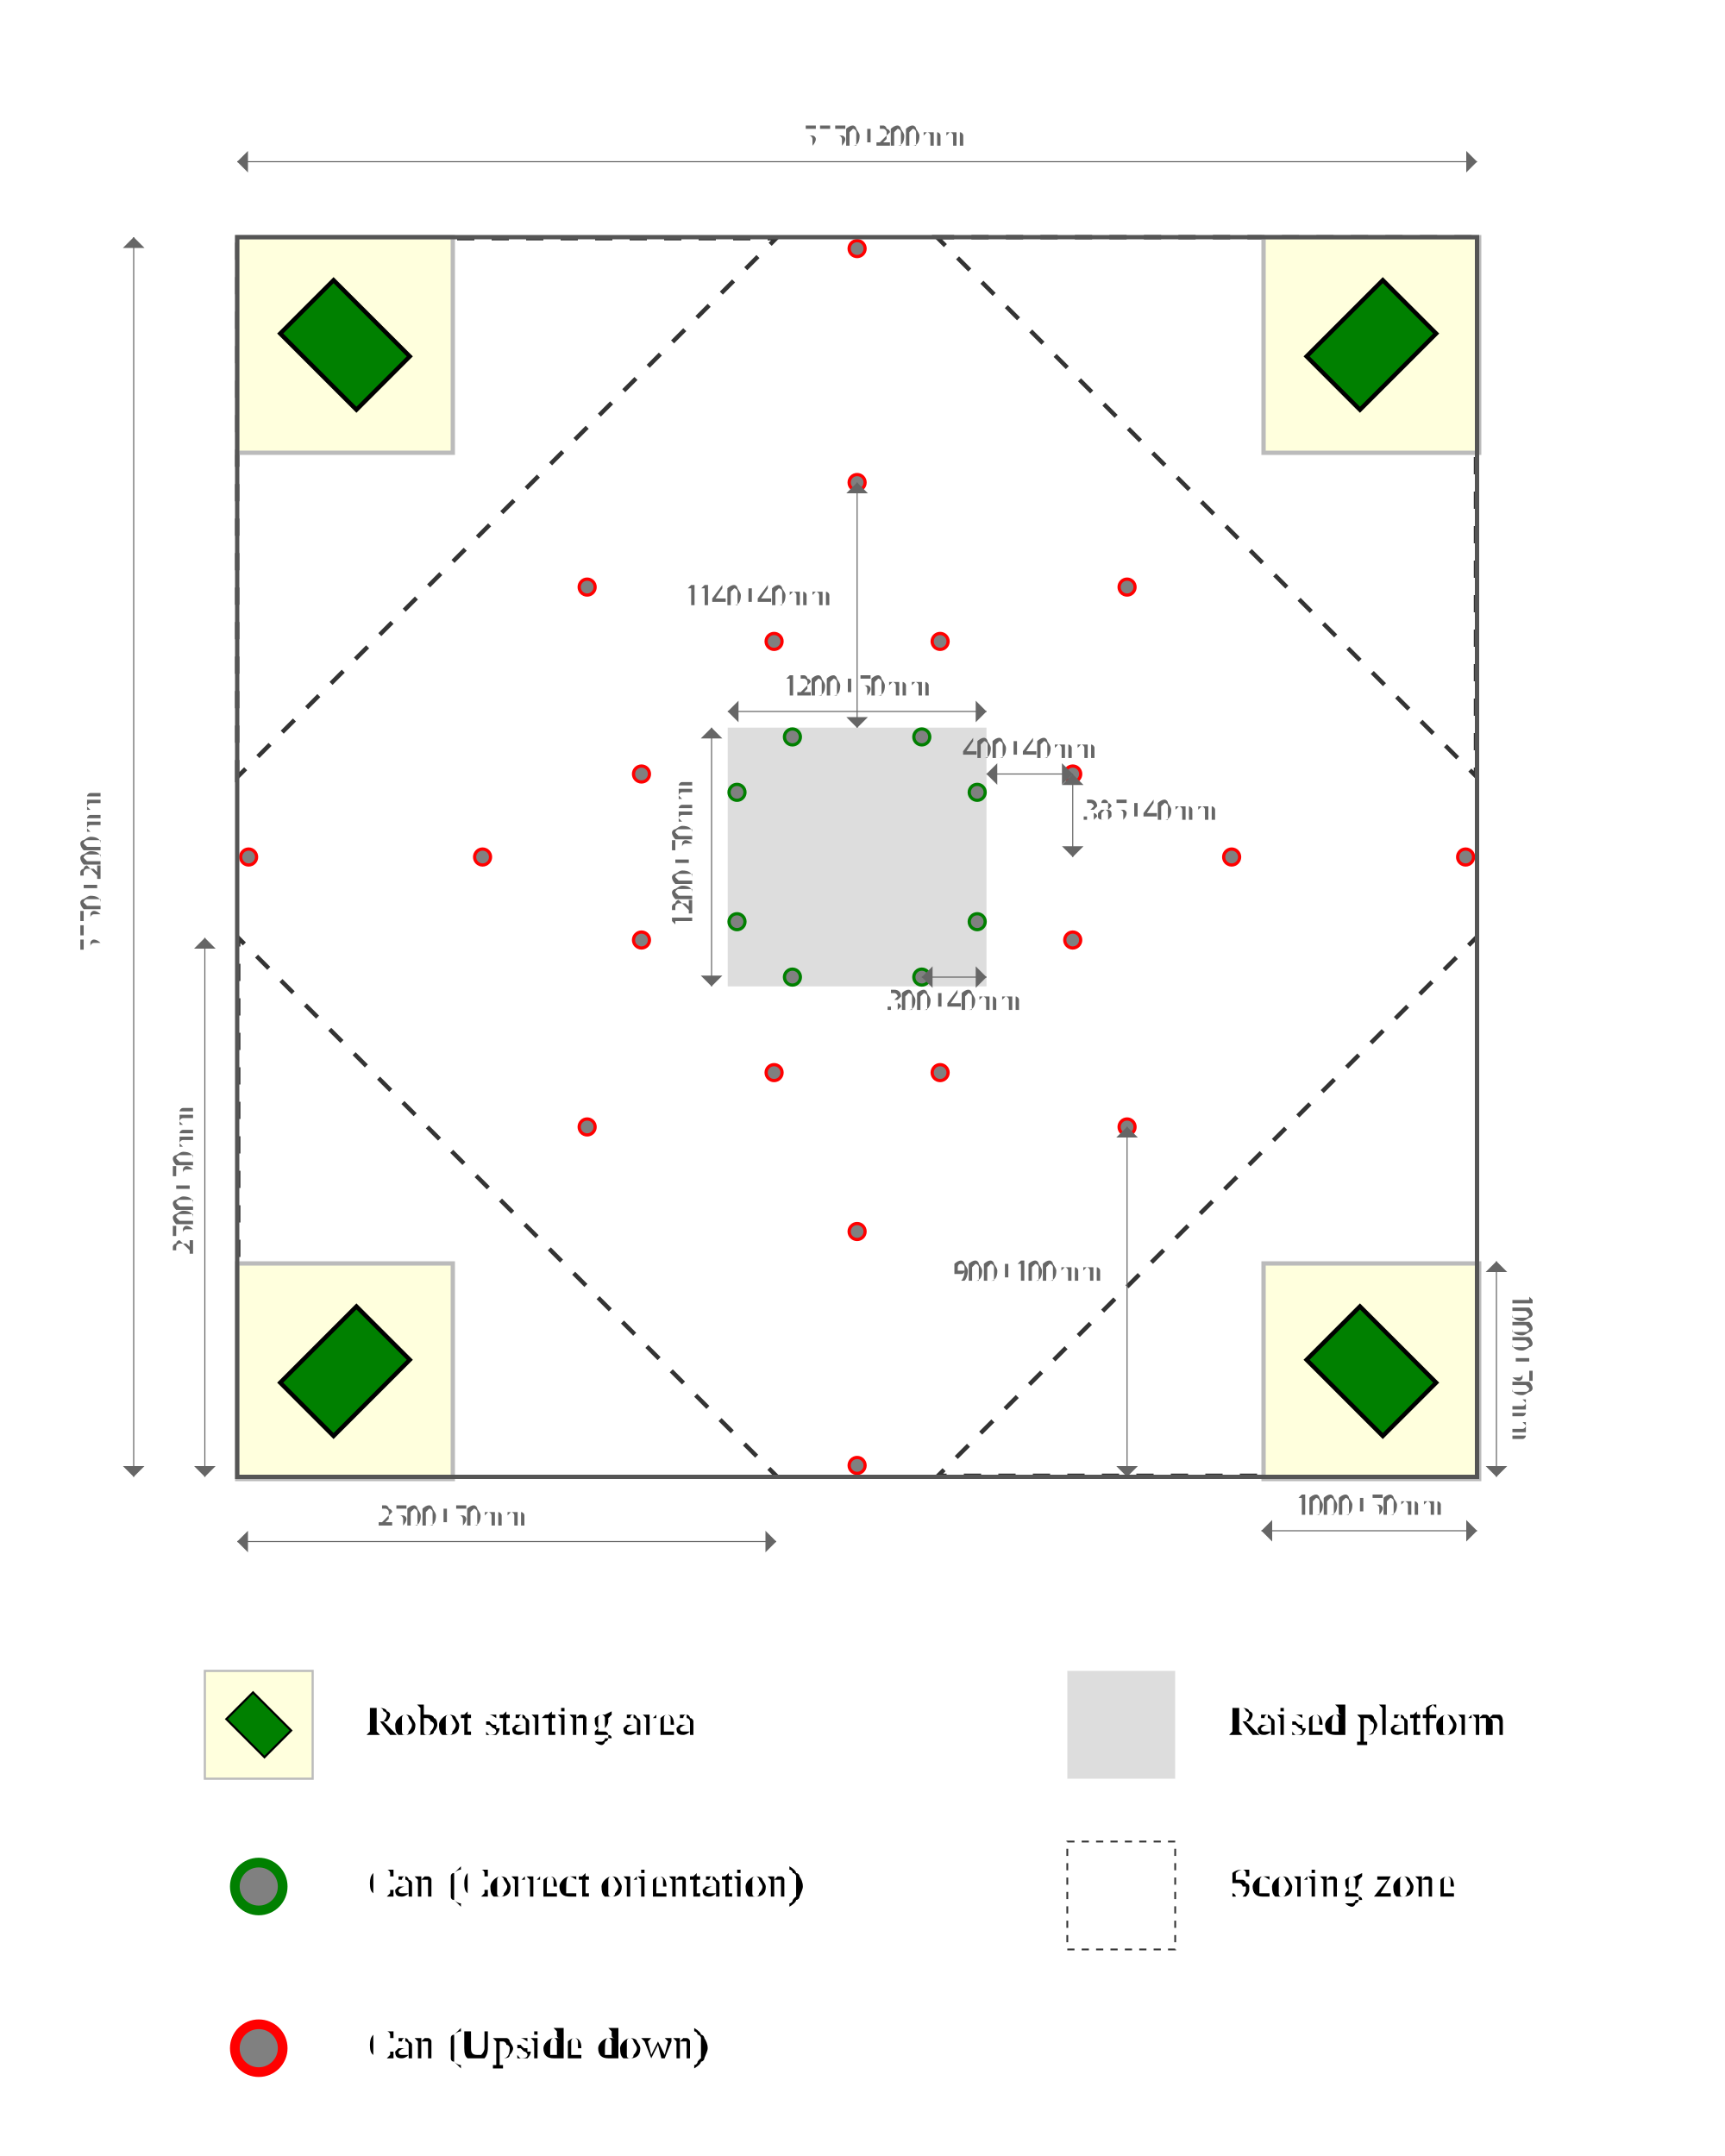
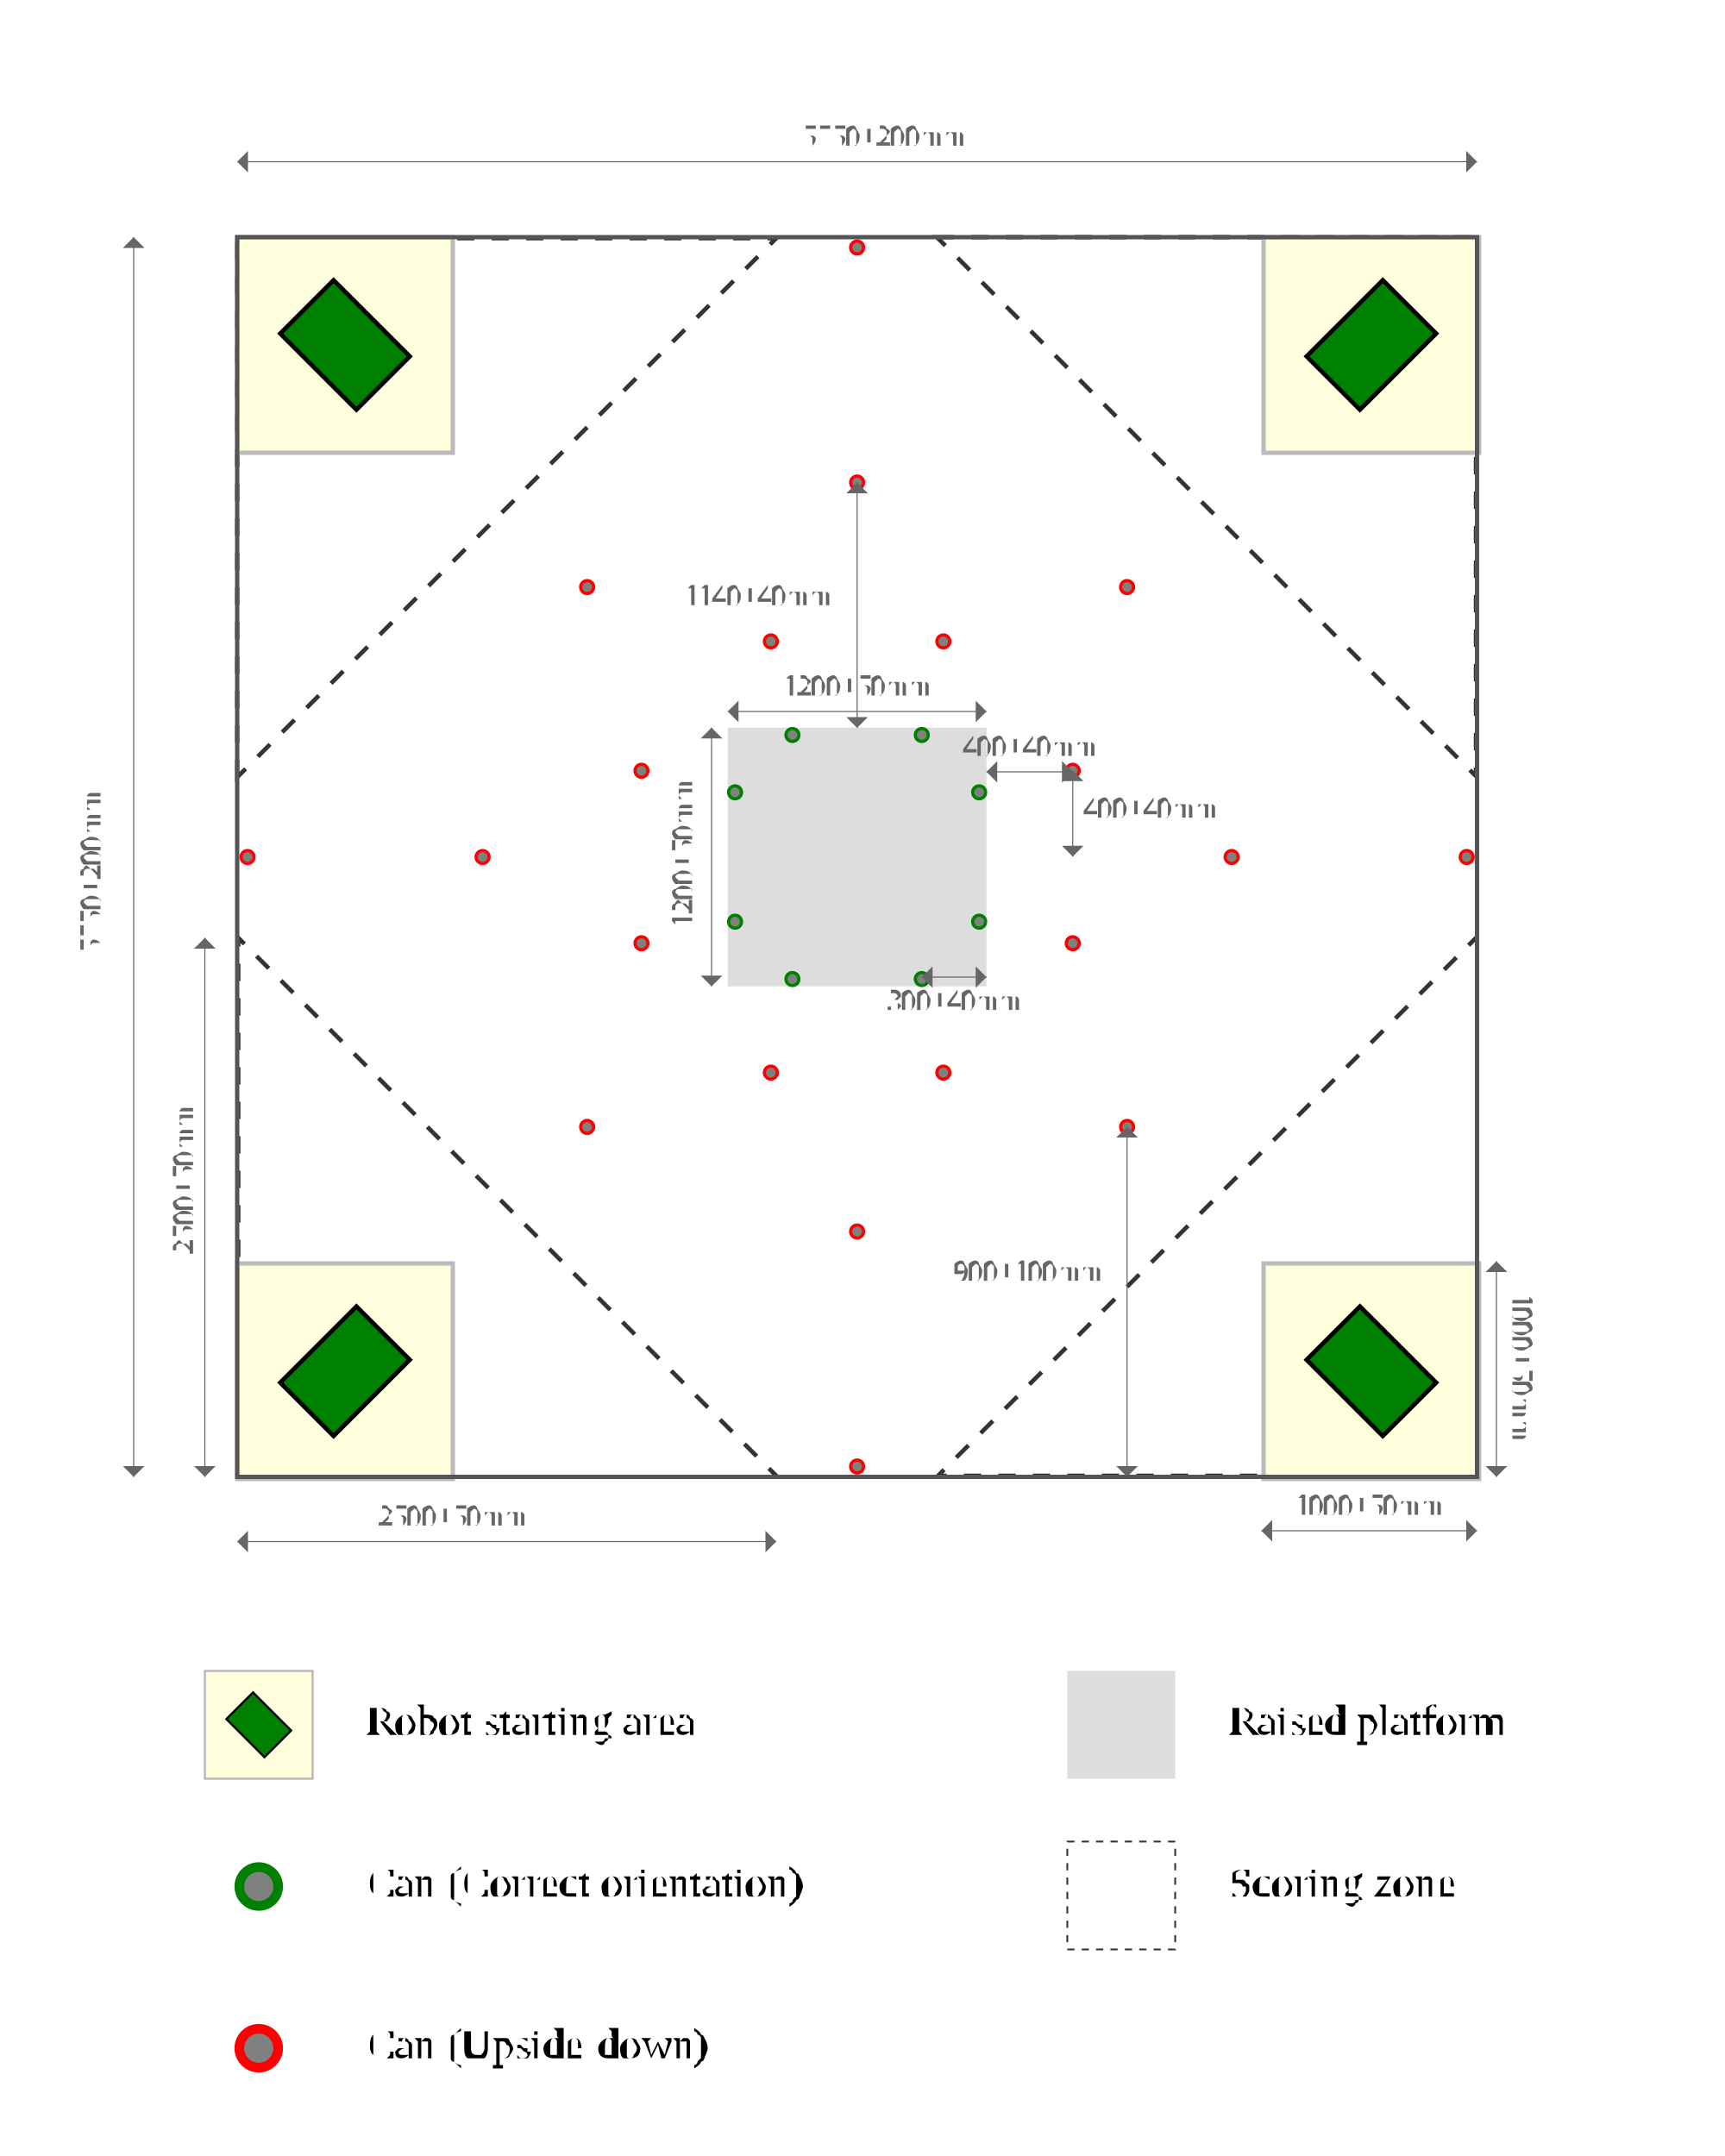
<svg xmlns="http://www.w3.org/2000/svg" xmlns:xlink="http://www.w3.org/1999/xlink" id="svg354" height="1000" width="800" version="1.1">
  <style id="style185" type="text/css">
      .arena-wall {
        fill: none;
        stroke: #555;
        stroke-width: .02;
      }
      #robot {
        fill: green;
        stroke: black;
        stroke-width: 0.02;
      }
      .platform {
        fill: #ddd;
      }
      .zone {
        stroke: #333;
        stroke-width: 0.02;
        /*stroke-dasharray: 0.141, 0.141;*/
        stroke-dasharray: 0.08 0.08;
        /*stroke-dashoffset: -50%;*/
        fill: none;
      }
      #start-zone {
        stroke: #bbb;
        stroke-width: 0.02;
        fill: #ffd;
      }
      /*.dimension {
         display: none;
      }*/
      .dimension line {
        stroke: #666;
        stroke-width: 0.005;
        marker-start: url(#dimension-arrow-head-start);
        marker-end: url(#dimension-arrow-head-end);
      }
      .dimension text {
        fill: #666;
        font-size: 0.175px;
      }
      .dimension text.above {
        text-anchor: middle;
      }
      .dimension text.left-rotated {
        text-anchor: middle;
        transform: rotate(-90deg);
      }
      .dimension text.left {
        text-anchor: end;
        dominant-baseline: middle;
      }
      .dimension text.right {
        text-anchor: start;
        dominant-baseline: middle;
      }
      .dimension-arrow-head {
        fill: #666;
      }
      .dimension-guide {
        stroke: #666;
        stroke-width: 0.01;
        stroke-dasharray: 0.003 0.04;
        stroke-linecap: round;
        fill: none;
      }
      .legend-label {
        font-size: 0.2px;
        text-anchor: start;
        dominant-baseline: middle;
      }
    </style>
  <defs id="defs227">
-     <circle id="can" cx="0" cy="0" r="0.037" stroke="green" stroke-width="0.015" fill="grey" />
-     <circle id="can-upside-down" cx="0" cy="0" r="0.037" stroke="red" stroke-width="0.015" fill="grey" />
+     <circle id="can" cx="0" cy="0" r="0.03" stroke="green" stroke-width="0.015" fill="grey" />
+     <circle id="can-upside-down" cx="0" cy="0" r="0.03" stroke="red" stroke-width="0.015" fill="grey" />
    <rect id="robot" y="-0.25" x="-0.175" height="0.5" width="0.35" />
    <g id="start-zone">
      <rect id="rect190" height="1" width="1" y="-0.5" x="-0.5" />
    </g>
    <g id="start-zone-with-robot">
      <use id="use193" xlink:href="#start-zone" />
      <use id="use195" transform="rotate(135)" xlink:href="#robot" />
    </g>
    <g id="raised-cans-quarter">
-       <use transform="translate(0.3 0.557)" xlink:href="#can" />
-       <use transform="translate(0.557 0.3)" xlink:href="#can" />
+       <use transform="translate(0.3 0.566)" xlink:href="#can" />
+       <use transform="translate(0.566 0.3)" xlink:href="#can" />
    </g>
    <g id="cans-quarter">
-       <use transform="translate(0.385 1)" xlink:href="#can-upside-down" />
-       <use transform="translate(-0.385 1)" xlink:href="#can-upside-down" />
+       <use transform="translate(0.4 1)" xlink:href="#can-upside-down" />
+       <use transform="translate(-0.4 1)" xlink:href="#can-upside-down" />
      <use transform="translate(0 1.737)" xlink:href="#can-upside-down" />
      <use transform="translate(1.252 1.252)" xlink:href="#can-upside-down" />
-       <use transform="translate(0 2.822)" xlink:href="#can-upside-down" />
+       <use transform="translate(0 2.827)" xlink:href="#can-upside-down" />
    </g>
    <path id="zone-boundary" d="M2.875 0.37 v2.5 h-2.5 z" class="zone" />
    <g id="start-area">
      <use id="use209" transform="translate(0.5 0.5)" xlink:href="#start-zone-with-robot" />
    </g>
    <g id="zone">
      <rect id="rect212" class="zone" height="1.2" width="1.2" y="-0.5" x="-0.6" />
    </g>
    <g transform="scale(0.05)" id="dimension-arrow-head">
      <path id="path218" class="dimension-arrow-head" d="M0,0 L1,1 L1,-1 L0,0" />
    </g>
    <marker markerUnits="userSpaceOnUse" refY="1" refX="0" markerHeight="2" markerWidth="1" orient="auto" id="dimension-arrow-head-start">
      <use id="use221" transform="translate(0 1)" xlink:href="#dimension-arrow-head" />
    </marker>
    <marker markerUnits="userSpaceOnUse" refY="1" refX="1" markerHeight="2" markerWidth="1" orient="auto" id="dimension-arrow-head-end">
      <use id="use224" transform="translate(1 1) scale(-1 1)" xlink:href="#dimension-arrow-head" />
    </marker>
  </defs>
  <rect id="rect229" fill="white" height="100%" width="100%" />
  <g transform="scale(100)" id="arena-space">
    <g transform="translate(1.1 1.1)" id="arena">
      <g id="scoring-zones" transform="translate(2.875 2.875)">
        <use id="scoring-zone-0" transform="rotate(180 0 0)" xlink:href="#zone-boundary" />
        <use id="scoring-zone-2" xlink:href="#zone-boundary" />
        <use id="scoring-zone-3" transform="rotate(90 0 0)" xlink:href="#zone-boundary" />
        <use id="scoring-zone-1" transform="rotate(270 0 0)" xlink:href="#zone-boundary" />
      </g>
      <use id="use231" xlink:href="#start-area" />
      <use id="use233" transform="rotate(90 2.88 2.88)" xlink:href="#start-area" />
      <use id="use235" transform="rotate(180 2.88 2.88)" xlink:href="#start-area" />
      <use id="use237" transform="rotate(270 2.88 2.88)" xlink:href="#start-area" />
      <g id="g243" transform="translate(5.25 6)" class="dimension">
        <line id="line239" y2="0" x2="0.5" y1="0" x1="-0.5" />
        <text id="text241" class="above" y="-0.075" x="0">
          <tspan id="tspan368" style="font-size:0.135px">1000±50mm</tspan>
        </text>
      </g>
      <g id="g249" transform="translate(6 5.25)" class="dimension">
        <line style="stroke:#666666;stroke-width:0.005;marker-start:url(#dimension-arrow-head-start);marker-end:url(#dimension-arrow-head-end)" id="line245" y2="0.5" x2="-0.16" y1="-0.5" x1="-0.16" />
        <text transform="rotate(90)" style="font-size:0.175px;text-anchor:middle;fill:#666666" id="text247" class="left-rotated" y="0.086" x="-0.007">
          <tspan id="tspan370" style="font-size:0.135px">1000±50mm</tspan>
        </text>
      </g>
      <g id="g255" transform="translate(-0.15 4.25)" class="dimension">
        <line id="line251" y2="1.5" x2="0" y1="-1" x1="0" />
        <text style="font-size:0.175px;text-anchor:middle;fill:#666666" transform="rotate(-90)" id="text253" class="left-rotated" y="-0.057" x="-0.121">
          <tspan id="tspan364" style="font-size:0.135px">2500±50mm</tspan>
        </text>
      </g>
      <g id="g261" transform="translate(1.5 6.05)" class="dimension">
        <line id="line257" y2="0" x2="1" y1="0" x1="-1.5" />
        <text id="text259" class="above" y="-0.075" x="-0.5">
          <tspan id="tspan366" style="font-size:0.135px">2500±50mm</tspan>
        </text>
      </g>
      <g id="g265" transform="translate(2.875 2.875)" class="platform">
        <rect id="rect263" height="1.2" width="1.2" y="-0.6" x="-0.6" />
      </g>
      <g id="g271" transform="translate(2.875 2.2)" class="dimension">
        <line id="line267" y2="0" x2="0.6" y1="0" x1="-0.6" />
        <text id="text269" class="above" y="-0.075" x="0">
          <tspan id="tspan372" style="font-size:0.135px">1200±50mm</tspan>
        </text>
      </g>
      <g id="g277" transform="translate(2.2 2.875)" class="dimension">
        <line id="line273" y2="0.6" x2="0" y1="-0.6" x1="0" />
        <text style="font-size:0.175px;text-anchor:middle;fill:#666666" transform="rotate(-90)" id="text275" class="left-rotated" y="-0.092" x="0.014">
          <tspan id="tspan374" style="font-size:0.135px">1200±50mm</tspan>
        </text>
      </g>
      <g transform="translate(2.875 2.875)">
        <use id="use283" transform="rotate(180 0 0)" xlink:href="#raised-cans-quarter" />
        <use id="use283" xlink:href="#raised-cans-quarter" />
        <use id="use283" transform="rotate(90 0 0)" xlink:href="#raised-cans-quarter" />
        <use id="use283" transform="rotate(270 0 0)" xlink:href="#raised-cans-quarter" />
      </g>
      <g transform="translate(2.875 2.875)">
        <use id="use283" transform="rotate(180 0 0)" xlink:href="#cans-quarter" />
        <use id="use283" xlink:href="#cans-quarter" />
        <use id="use283" transform="rotate(90 0 0)" xlink:href="#cans-quarter" />
        <use id="use283" transform="rotate(270 0 0)" xlink:href="#cans-quarter" />
      </g>
-       <g id="g293" transform="translate(3.675 2.490)" class="dimension">
+       <g id="g293" transform="translate(3.675 2.480)" class="dimension">
        <line id="line289" y2="0" x2="0.2" y1="0" x1="-0.2" />
        <text id="text291" class="above" y="-0.075" x="0">
          <tspan id="tspan378" style="font-size:0.135px">400±40mm</tspan>
        </text>
      </g>
-       <g id="g299" transform="translate(3.875 2.683)" class="dimension">
-         <line id="line295" y2="0.192" x2="0" y1="-0.192" x1="0" />
+       <g id="g299" transform="translate(3.875 2.673)" class="dimension">
+         <line id="line295" y2="0.2" x2="0" y1="-0.2" x1="0" />
        <text id="text297" y="0.019" x="0.05">
-           <tspan id="tspan376" style="font-size:0.135px">385±40mm</tspan>
+           <tspan id="tspan376" style="font-size:0.135px">400±40mm</tspan>
        </text>
      </g>
      <g id="g305" transform="translate(3.325 3.432)" class="dimension">
        <line id="line301" y2="0" x2="0.15" y1="0" x1="-0.15" />
        <text id="text303" class="above" y="0.15" x="0">
          <tspan id="tspan382" style="font-size:0.135px">300±40mm</tspan>
        </text>
      </g>
      <g id="g311" transform="translate(4.127 4.938)" class="dimension">
        <line id="line307" y2="0.812" x2="0" y1="-0.812" x1="0" />
        <text id="text309" y="-0.1" x="-0.8">
          <tspan id="tspan380" style="font-size:0.135px">900±100mm</tspan>
        </text>
      </g>
      <g id="g311" transform="translate(2.875 1.707)" class="dimension">
        <line id="line307" y2="0.569" x2="0" y1="-0.569" x1="0" />
        <text id="text309" y="0" x="-0.8">
          <tspan id="tspan380" style="font-size:0.135px">1140±40mm</tspan>
        </text>
      </g>
      <rect id="rect313" class="arena-wall" y="0" x="0" height="5.75" width="5.75" />
      <g id="g319" transform="translate(4 -0.35)" class="dimension">
        <line id="line315" y2="0" x2="1.75" y1="0" x1="-4" />
        <text id="text317" class="above" y="-0.075" x="-1">
          <tspan id="tspan384" style="font-size:0.135px">5750±200mm</tspan>
        </text>
      </g>
      <g id="g325" transform="translate(-3.54,4)" class="dimension">
        <line style="stroke:#666666;stroke-width:0.005;marker-start:url(#dimension-arrow-head-start);marker-end:url(#dimension-arrow-head-end)" id="line321" y2="1.75" x2="3.06" y1="-4" x1="3.06" />
        <text transform="rotate(-90)" style="font-size:0.175px;text-anchor:middle;fill:#666666" id="text323" class="left-rotated" y="2.904" x="1.058">
          <tspan id="tspan362" style="font-size:0.135px">5750±200mm</tspan>
        </text>
      </g>
    </g>
    <g transform="translate(1.2 8)" id="legend">
      <g id="g332" transform="translate(0 0)">
        <use id="use328" transform="scale(0.5)" xlink:href="#start-zone-with-robot" />
        <text id="text330" class="legend-label" y="0" x="0.5">Robot starting area</text>
      </g>
      <g id="g338" transform="translate(0 0.75)">
        <use id="use334" transform="scale(3)" xlink:href="#can" />
        <text id="text336" class="legend-label" y="0" x="0.5">Can (Correct orientation)</text>
      </g>
      <g id="g338" transform="translate(0 1.5)">
        <use id="use334" transform="scale(3)" xlink:href="#can-upside-down" />
        <text id="text336" class="legend-label" y="0" x="0.5">Can (Upside-down)</text>
      </g>
      <g id="g344" transform="translate(4 0)">
        <rect id="rect340" height="0.5" width="0.5" y="-0.25" x="-0.25" class="platform" />
        <text id="text342" class="legend-label" y="0" x="0.5">Raised platform</text>
      </g>
      <g id="g350" transform="translate(4 0.75)">
        <use id="use346" transform="scale(0.417)" xlink:href="#zone" />
        <text id="text348" class="legend-label" y="0" x="0.5">Scoring zone</text>
      </g>
    </g>
  </g>
</svg>
